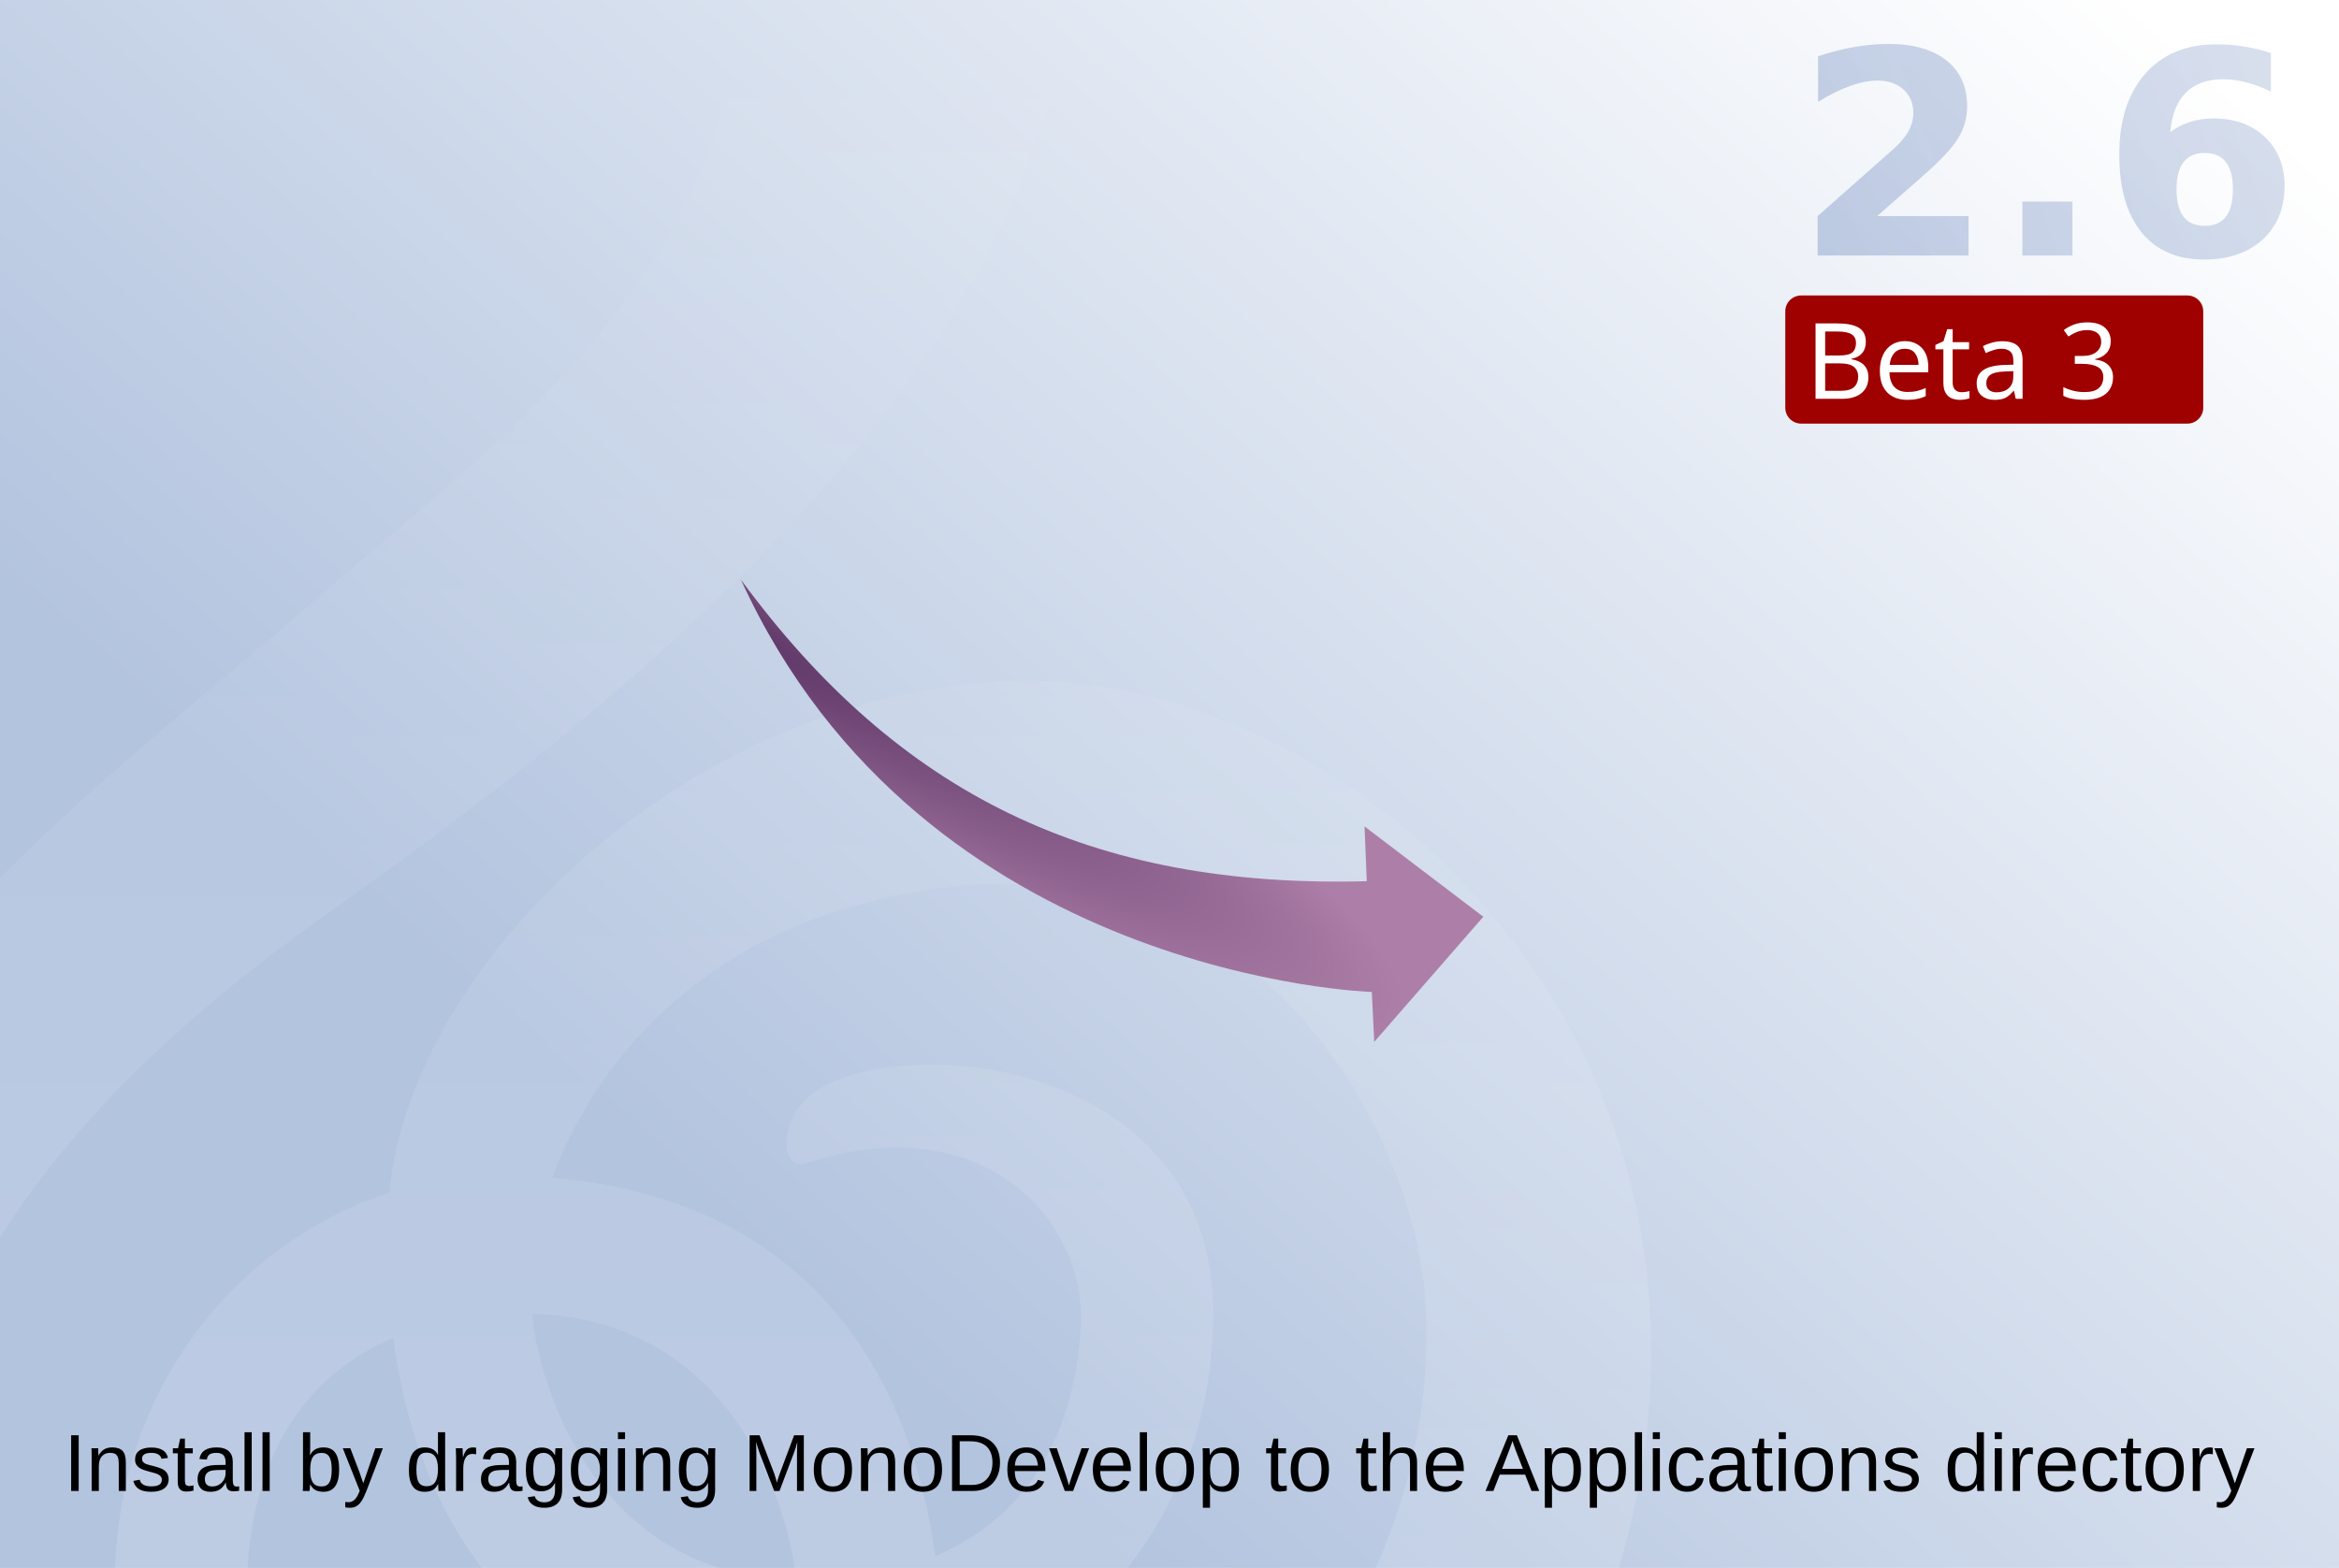
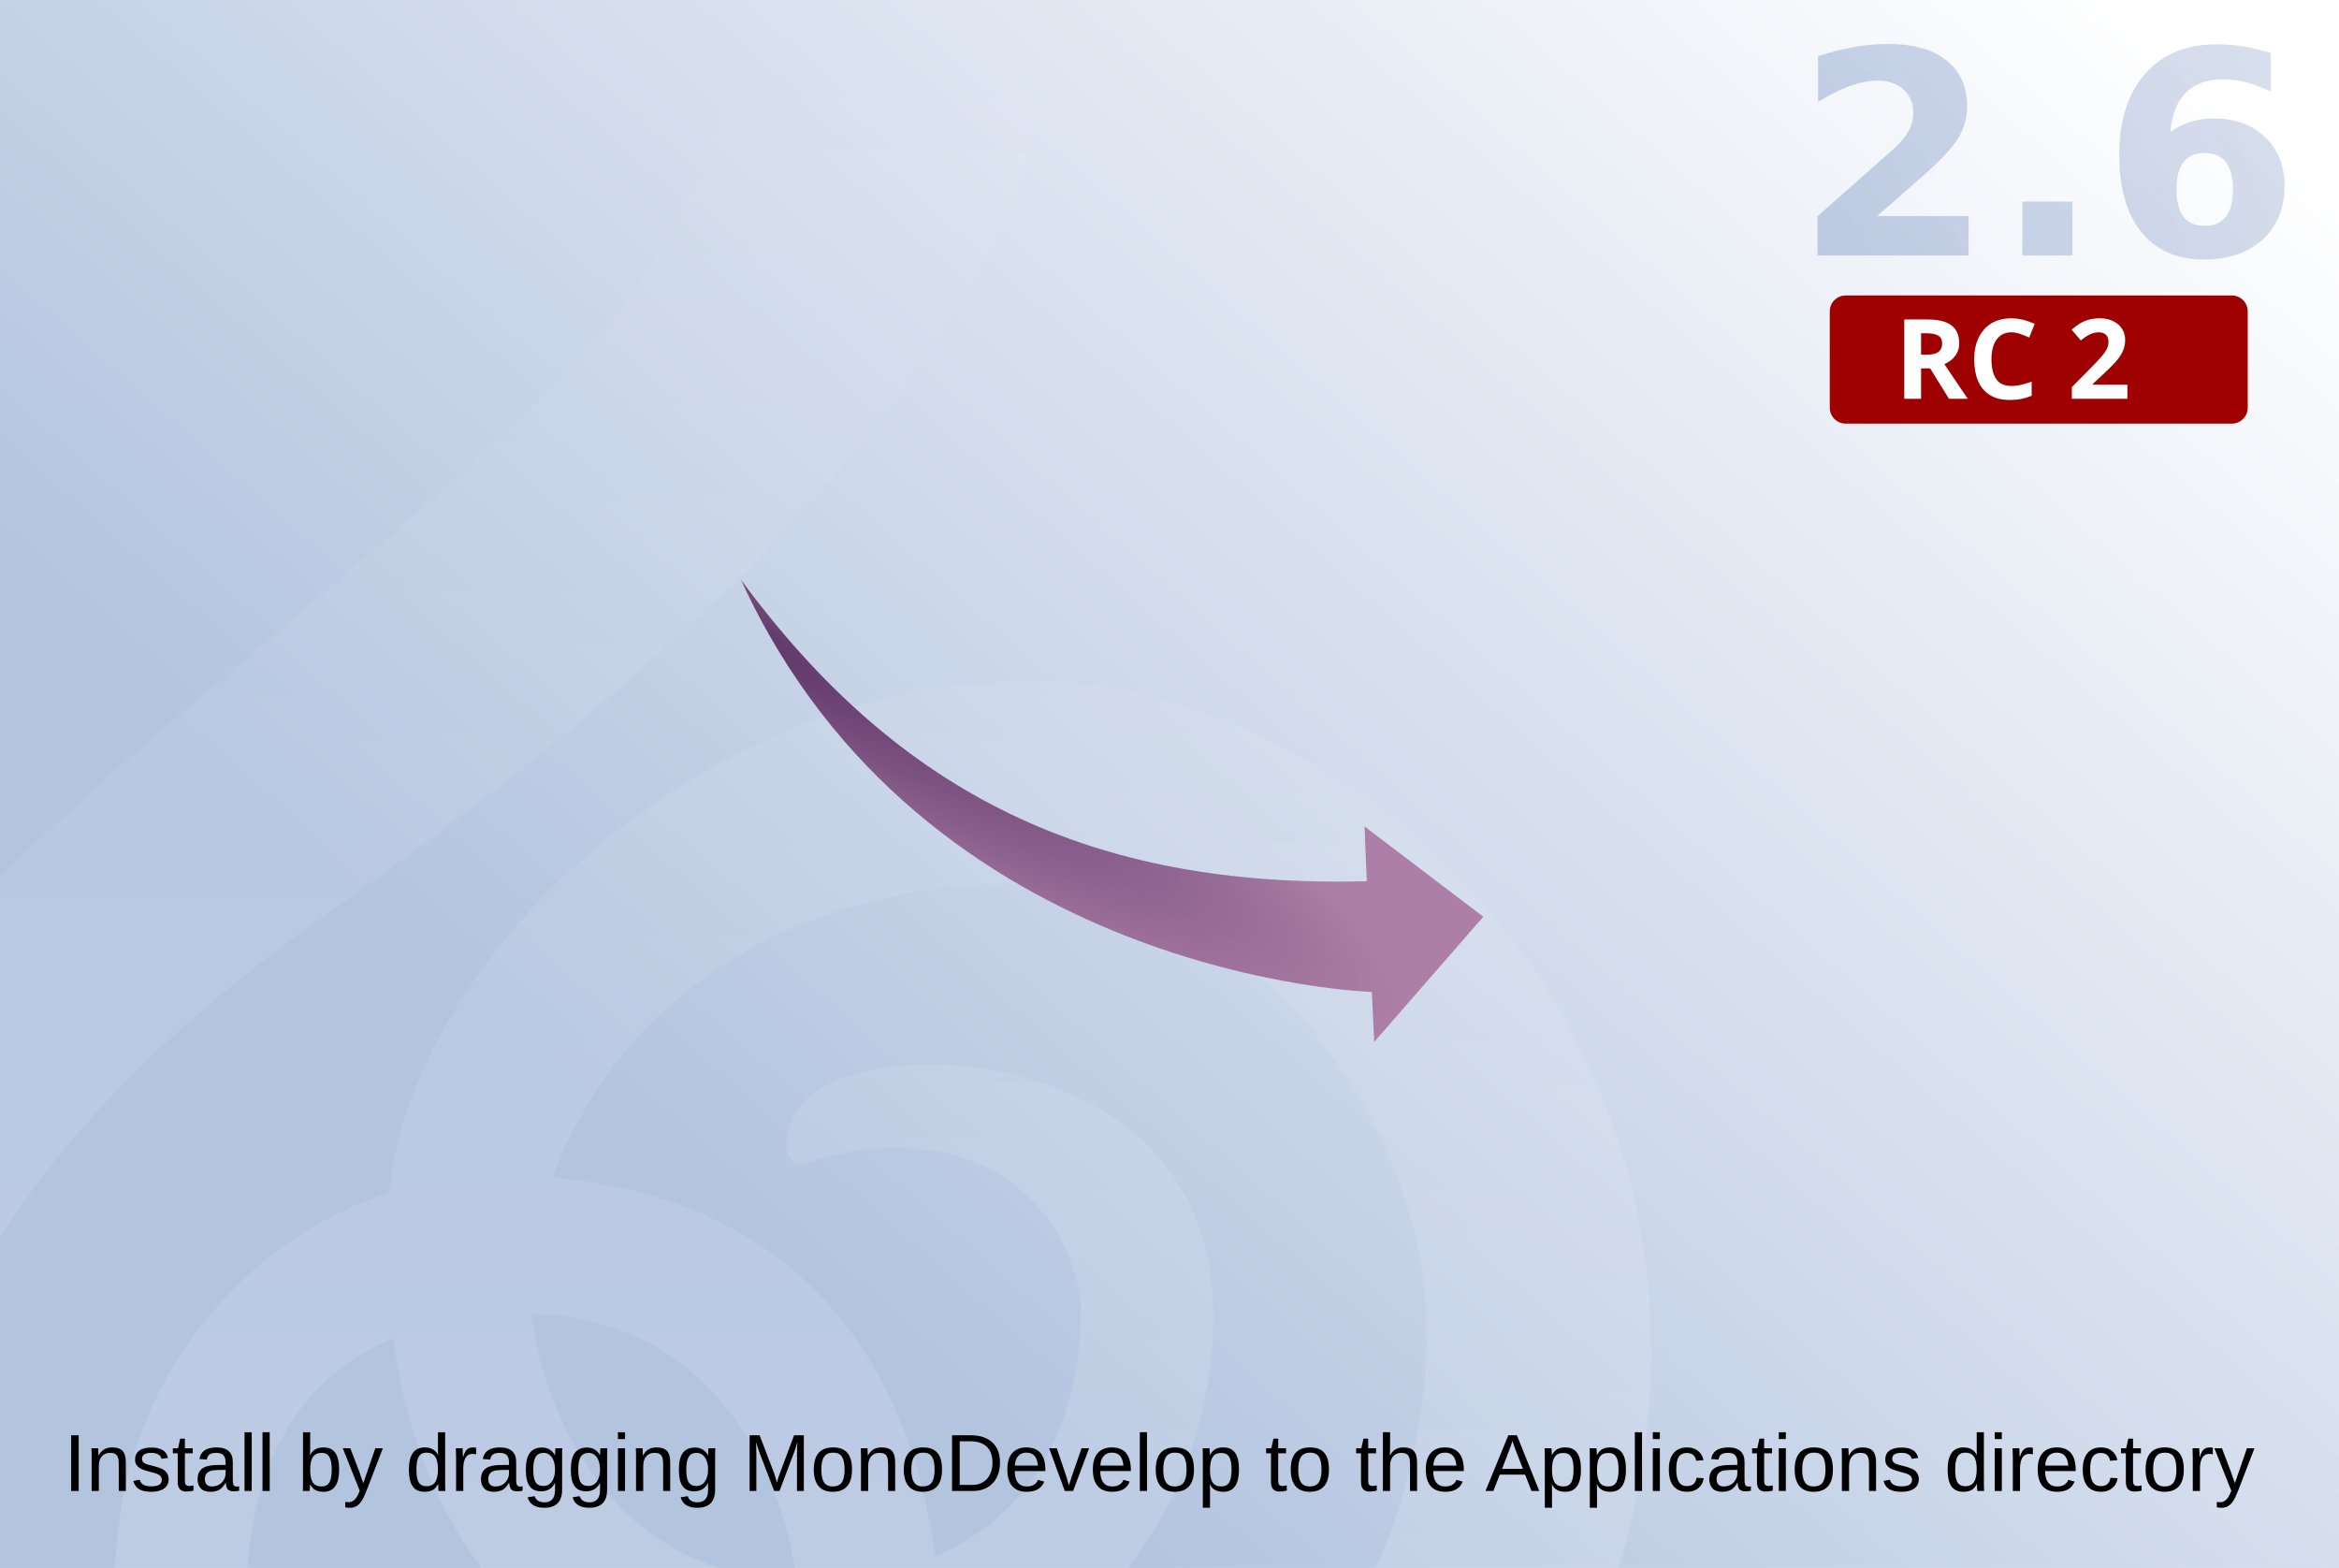
<svg xmlns="http://www.w3.org/2000/svg" xmlns:xlink="http://www.w3.org/1999/xlink" width="315.5" height="211.5" id="svg2" version="1.0">
  <defs id="defs4">
    <linearGradient id="linearGradient6206">
      <stop style="stop-color:#174398;stop-opacity:0.304;" offset="0" id="stop6208" />
      <stop style="stop-color:#174398;stop-opacity:0.081;" offset="1" id="stop6210" />
    </linearGradient>
    <linearGradient id="linearGradient6562">
      <stop style="stop-color:#b3c4df;stop-opacity:1;" offset="0" id="stop6564" />
      <stop style="stop-color:#ffffff;stop-opacity:1;" offset="1" id="stop6566" />
    </linearGradient>
    <linearGradient id="linearGradient8252">
      <stop style="stop-color:#ffffff;stop-opacity:0;" offset="0" id="stop8254" />
      <stop style="stop-color:#ffffff;stop-opacity:0.893;" offset="1" id="stop8256" />
    </linearGradient>
    <linearGradient id="linearGradient6897">
      <stop id="stop6899" style="stop-color:#5c3566;stop-opacity:1;" offset="0" />
      <stop id="stop6901" style="stop-color:#ad7fa8;stop-opacity:1;" offset="1" />
    </linearGradient>
    <linearGradient xlink:href="#linearGradient6562" id="linearGradient5526" gradientUnits="userSpaceOnUse" x1="24.867" y1="2743.993" x2="266.825" y2="2454.39" gradientTransform="matrix(0.6399594,0,0,0.6778847,128.6328,-1587.66)" />
    <linearGradient xlink:href="#linearGradient8252" id="linearGradient5540" gradientUnits="userSpaceOnUse" gradientTransform="translate(-2522.55,788.7062)" x1="2609.625" y1="-733.625" x2="2609.625" y2="-324.812" />
    <radialGradient xlink:href="#linearGradient6897" id="radialGradient6336" cx="164.564" cy="3692.425" fx="164.564" fy="3692.425" r="73.639" gradientTransform="matrix(1.242284,0.7337163,-0.1319094,0.2233377,377.8265,-797.1413)" gradientUnits="userSpaceOnUse" />
    <linearGradient xlink:href="#linearGradient6206" id="linearGradient6215" x1="120.051" y1="3693.115" x2="333.141" y2="3610.13" gradientUnits="userSpaceOnUse" gradientTransform="translate(59,-3564)" />
  </defs>
  <g id="layer1" transform="translate(2.512011,-64.27341)" style="display:inline">
    <g id="g3870" transform="translate(509.4641,2985.133)" />
    <g id="g3915" transform="translate(721.4669,2630.614)" />
    <g id="g4049" transform="translate(270.5016,860.4731)" />
    <rect style="fill:#eeeeec;fill-opacity:1;fill-rule:nonzero;stroke:none;stroke-width:2;marker:none;visibility:visible;display:none;overflow:visible;enable-background:accumulate" id="rect6284" width="48" height="48" x="-1661.813" y="-2051.117" />
    <rect y="-1975.117" x="-1654.876" height="32" width="32" id="rect6592" style="fill:#eeeeec;fill-opacity:1;fill-rule:nonzero;stroke:none;stroke-width:2;marker:none;visibility:visible;display:none;overflow:visible;enable-background:accumulate" />
    <rect style="fill:#eeeeec;fill-opacity:1;fill-rule:nonzero;stroke:none;stroke-width:2;marker:none;visibility:visible;display:none;overflow:visible;enable-background:accumulate" id="rect6749" width="22" height="22" x="-1654.876" y="-1924.055" />
    <rect y="-1882.113" x="-1654.876" height="16" width="16" id="rect6833" style="fill:#eeeeec;fill-opacity:1;fill-rule:nonzero;stroke:none;stroke-width:2;marker:none;visibility:visible;display:none;overflow:visible;enable-background:accumulate" />
    <rect y="-1925.117" x="-1630.876" height="24" width="24" id="rect8104" style="fill:#eeeeec;fill-opacity:1;fill-rule:nonzero;stroke:none;stroke-width:2;marker:none;visibility:visible;display:none;overflow:visible;enable-background:accumulate" />
    <flowRoot xml:space="preserve" id="flowRoot6492" style="font-size:12px;font-style:normal;font-weight:normal;fill:#000000;fill-opacity:1;stroke:none;font-family:Bitstream Vera Sans">
      <flowRegion id="flowRegion6494">
        <rect id="rect6496" width="375.557" height="111.901" x="3084.162" y="-680.943" />
      </flowRegion>
      <flowPara id="flowPara6498" />
    </flowRoot>
    <text xml:space="preserve" style="font-size:12px;font-style:normal;font-weight:normal;fill:#000000;fill-opacity:1;stroke:none;font-family:Bitstream Vera Sans" x="3134.747" y="-651.818" id="text6500" transform="translate(-2.66397,63.8777)">
      <tspan id="tspan6502" x="3134.747" y="-651.818" />
    </text>
    <rect style="fill:url(#linearGradient5526);fill-opacity:1;fill-rule:nonzero;stroke:none;stroke-width:1.364px;marker:none;visibility:visible;display:inline;overflow:visible;enable-background:accumulate" id="rect5451" width="315.5" height="211.5" x="-2.512" y="64.273" ry="0" />
    <path style="opacity:0.271;fill:url(#linearGradient5540);fill-opacity:1;fill-rule:evenodd;stroke:none;display:inline" d="m 97.575,55.081 c 0.046,1.018 0.047,2.039 0.062,3.062 0.613,42.702 -34.43,66.607 -57.625,87.063 -27.696,24.424 -85.6,64.028 -86.062,126.594 -0.407,55.265 46.557,91.027 83.688,91.031 44.471,0.006 83.644,-37.477 86.5,-69 19.767,-6.406 36.889,-25.765 37,-52.188 0.146,-35.074 -43.395,-38.523 -54.375,-29.594 -4.264,3.469 -4.15,10.333 -0.375,9.094 23.444,-7.703 37.95,7.492 36.875,22.594 -1.063,14.914 -7.749,25.416 -19.625,30.438 -3.149,-23.499 -16.27,-48.015 -51.656,-51.031 5.75,-15.518 20.648,-34.641 51.625,-38.969 19.148,-2.675 35.032,3.128 46.625,14.469 11.591,11.341 19.114,28.216 19.625,43 1.64,47.441 -41.574,78.681 -59.719,91.531 -54.458,38.569 -96.821,80.638 -98.719,130.719 l 45.156,0 c -0.048,-1.018 -0.018,-2.039 -0.031,-3.062 -0.615,-42.702 34.428,-66.639 57.625,-87.094 27.696,-24.424 85.569,-63.997 86.031,-126.562 0.409,-55.265 -46.557,-91.058 -83.688,-91.062 -44.478,-0.006 -83.652,37.506 -86.5,69.031 -19.767,6.406 -36.89,25.764 -37,52.188 -0.148,35.073 43.395,38.492 54.375,29.562 4.266,-3.469 4.148,-10.333 0.375,-9.094 -23.445,7.703 -37.919,-7.46 -36.844,-22.562 1.063,-14.912 7.721,-25.447 19.594,-30.469 3.142,23.509 16.254,48.013 51.656,51.031 -5.752,15.517 -20.651,34.641 -51.625,38.969 -19.146,2.675 -35.034,-3.096 -46.625,-14.438 -11.593,-11.341 -19.114,-28.216 -19.625,-43 -1.638,-47.441 41.608,-78.681 59.75,-91.531 54.458,-38.569 96.791,-80.638 98.687,-130.719 l -45.156,0 z m -28.344,186.406 c 24.774,0.603 34.157,22.422 35.688,36 -24.755,-0.605 -34.148,-22.421 -35.688,-36 z" id="path5518" />
    <rect style="fill:#9f0000;fill-opacity:1;fill-rule:nonzero;stroke:none;stroke-width:0.497;marker:none;visibility:visible;display:inline;overflow:visible;enable-background:accumulate" id="rect5520" width="56.374" height="17.284" x="337.596" y="100.35" ry="2.141" />
    <text xml:space="preserve" style="font-size:14.255px;font-style:normal;font-variant:normal;font-weight:normal;font-stretch:normal;text-align:start;line-height:125%;writing-mode:lr-tb;text-anchor:start;fill:#ffffff;fill-opacity:1;stroke:none;display:inline;font-family:Arial Black;-inkscape-font-specification:Arial Black" x="340.304" y="114.291" id="text5522">
      <tspan id="tspan5524" x="340.304" y="114.291">Beta 2</tspan>
    </text>
    <path style="fill:url(#radialGradient6336);fill-opacity:1;fill-rule:evenodd;stroke:none" d="m 97.433,142.475 c 24.598,53.827 85.096,55.606 85.096,55.606 l 0.325,6.731 14.713,-16.877 -16.021,-12.181 0.301,7.386 c -37.253,0.995 -63.192,-11.794 -84.414,-40.666 z" id="path6326" />
    <text xml:space="preserve" style="font-size:10.917px;font-style:normal;font-variant:normal;font-weight:normal;font-stretch:normal;text-align:start;line-height:125%;writing-mode:lr-tb;text-anchor:start;fill:#000000;fill-opacity:1;stroke:none;font-family:Arial;-inkscape-font-specification:Arial" x="6.07" y="265.394" id="text6342">
      <tspan id="tspan6344" x="6.07" y="265.394" style="font-size:10.917px;font-style:normal;font-variant:normal;font-weight:normal;font-stretch:normal;text-align:start;line-height:125%;writing-mode:lr-tb;text-anchor:start;font-family:Arial;-inkscape-font-specification:Arial">Install by dragging MonoDevelop to the Applications directory </tspan>
    </text>
    <text xml:space="preserve" style="font-size:38.439px;font-style:normal;font-weight:normal;fill:url(#linearGradient6215);fill-opacity:1;stroke:none;font-family:Bitstream Vera Sans" x="239.612" y="98.734" id="text5419">
      <tspan id="tspan5421" x="239.612" y="98.734" style="font-weight:bold;fill:url(#linearGradient6215);fill-opacity:1">2.6</tspan>
    </text>
    <rect style="fill:#9f0000;fill-opacity:1;fill-rule:nonzero;stroke:none;stroke-width:0.497;marker:none;visibility:visible;display:inline;overflow:visible;enable-background:accumulate" id="rect5520-2" width="56.374" height="17.284" x="336.301" y="128.631" ry="2.141" />
    <text xml:space="preserve" style="font-size:14.255px;font-style:normal;font-variant:normal;font-weight:normal;font-stretch:normal;text-align:start;line-height:125%;writing-mode:lr-tb;text-anchor:start;fill:#ffffff;fill-opacity:1;stroke:none;display:inline;font-family:Arial Black;-inkscape-font-specification:Arial Black" x="339.009" y="142.572" id="text5522-9">
      <tspan id="tspan5524-3" x="339.009" y="142.572">Beta 3</tspan>
    </text>
-     <rect style="fill:#9f0000;fill-opacity:1;fill-rule:nonzero;stroke:none;stroke-width:0.497;marker:none;visibility:visible;display:inline;overflow:visible;enable-background:accumulate" id="rect5520-2-0" width="56.374" height="17.284" x="238.301" y="104.131" ry="2.141" />
-     <text xml:space="preserve" style="font-size:14.255px;font-style:normal;font-variant:normal;font-weight:normal;font-stretch:normal;text-align:start;line-height:125%;writing-mode:lr-tb;text-anchor:start;fill:#ffffff;fill-opacity:1;stroke:none;display:inline;font-family:Arial Black;-inkscape-font-specification:Arial Black" x="241.009" y="118.072" id="text5522-9-5">
-       <tspan id="tspan5524-3-9" x="241.009" y="118.072">Beta 3</tspan>
+     <rect style="fill:#9f0000;fill-opacity:1;fill-rule:nonzero;stroke:none;stroke-width:0.497;marker:none;visibility:visible;display:inline;overflow:visible;enable-background:accumulate" id="rect5520-2-0" width="56.374" height="17.284" x="244.301" y="104.131" ry="2.141" />
+     <text xml:space="preserve" style="font-size:14.255px;font-style:normal;font-variant:normal;font-weight:normal;font-stretch:normal;text-align:start;line-height:125%;writing-mode:lr-tb;text-anchor:start;fill:#ffffff;fill-opacity:1;stroke:none;display:inline;font-family:Arial Black;-inkscape-font-specification:Arial Black" x="253.009" y="118.072" id="text5522-9-5">
+       <tspan id="tspan5524-3-9" x="253.009" y="118.072" style="font-size:15px;font-style:normal;font-variant:normal;font-weight:900;font-stretch:normal;text-align:start;line-height:125%;writing-mode:lr-tb;text-anchor:start;font-family:Arial Black;-inkscape-font-specification:'Arial Black, Heavy'">RC 2</tspan>
    </text>
  </g>
  <path style="fill:none;stroke:#000000;stroke-width:1px;stroke-linecap:butt;stroke-linejoin:miter;stroke-opacity:1" id="path22354" d="m 5321.675,-22063.452 0,-100 43.372,-73.913 39.709,-16.338 -39.709,16.338 4.642,-45.671 -4.642,45.671 -43.372,73.913 -21.795,-46.548 1.356,-44.428 -1.356,44.428 -35.842,-24.64 35.842,24.64 21.795,46.548 0,100" />
</svg>
